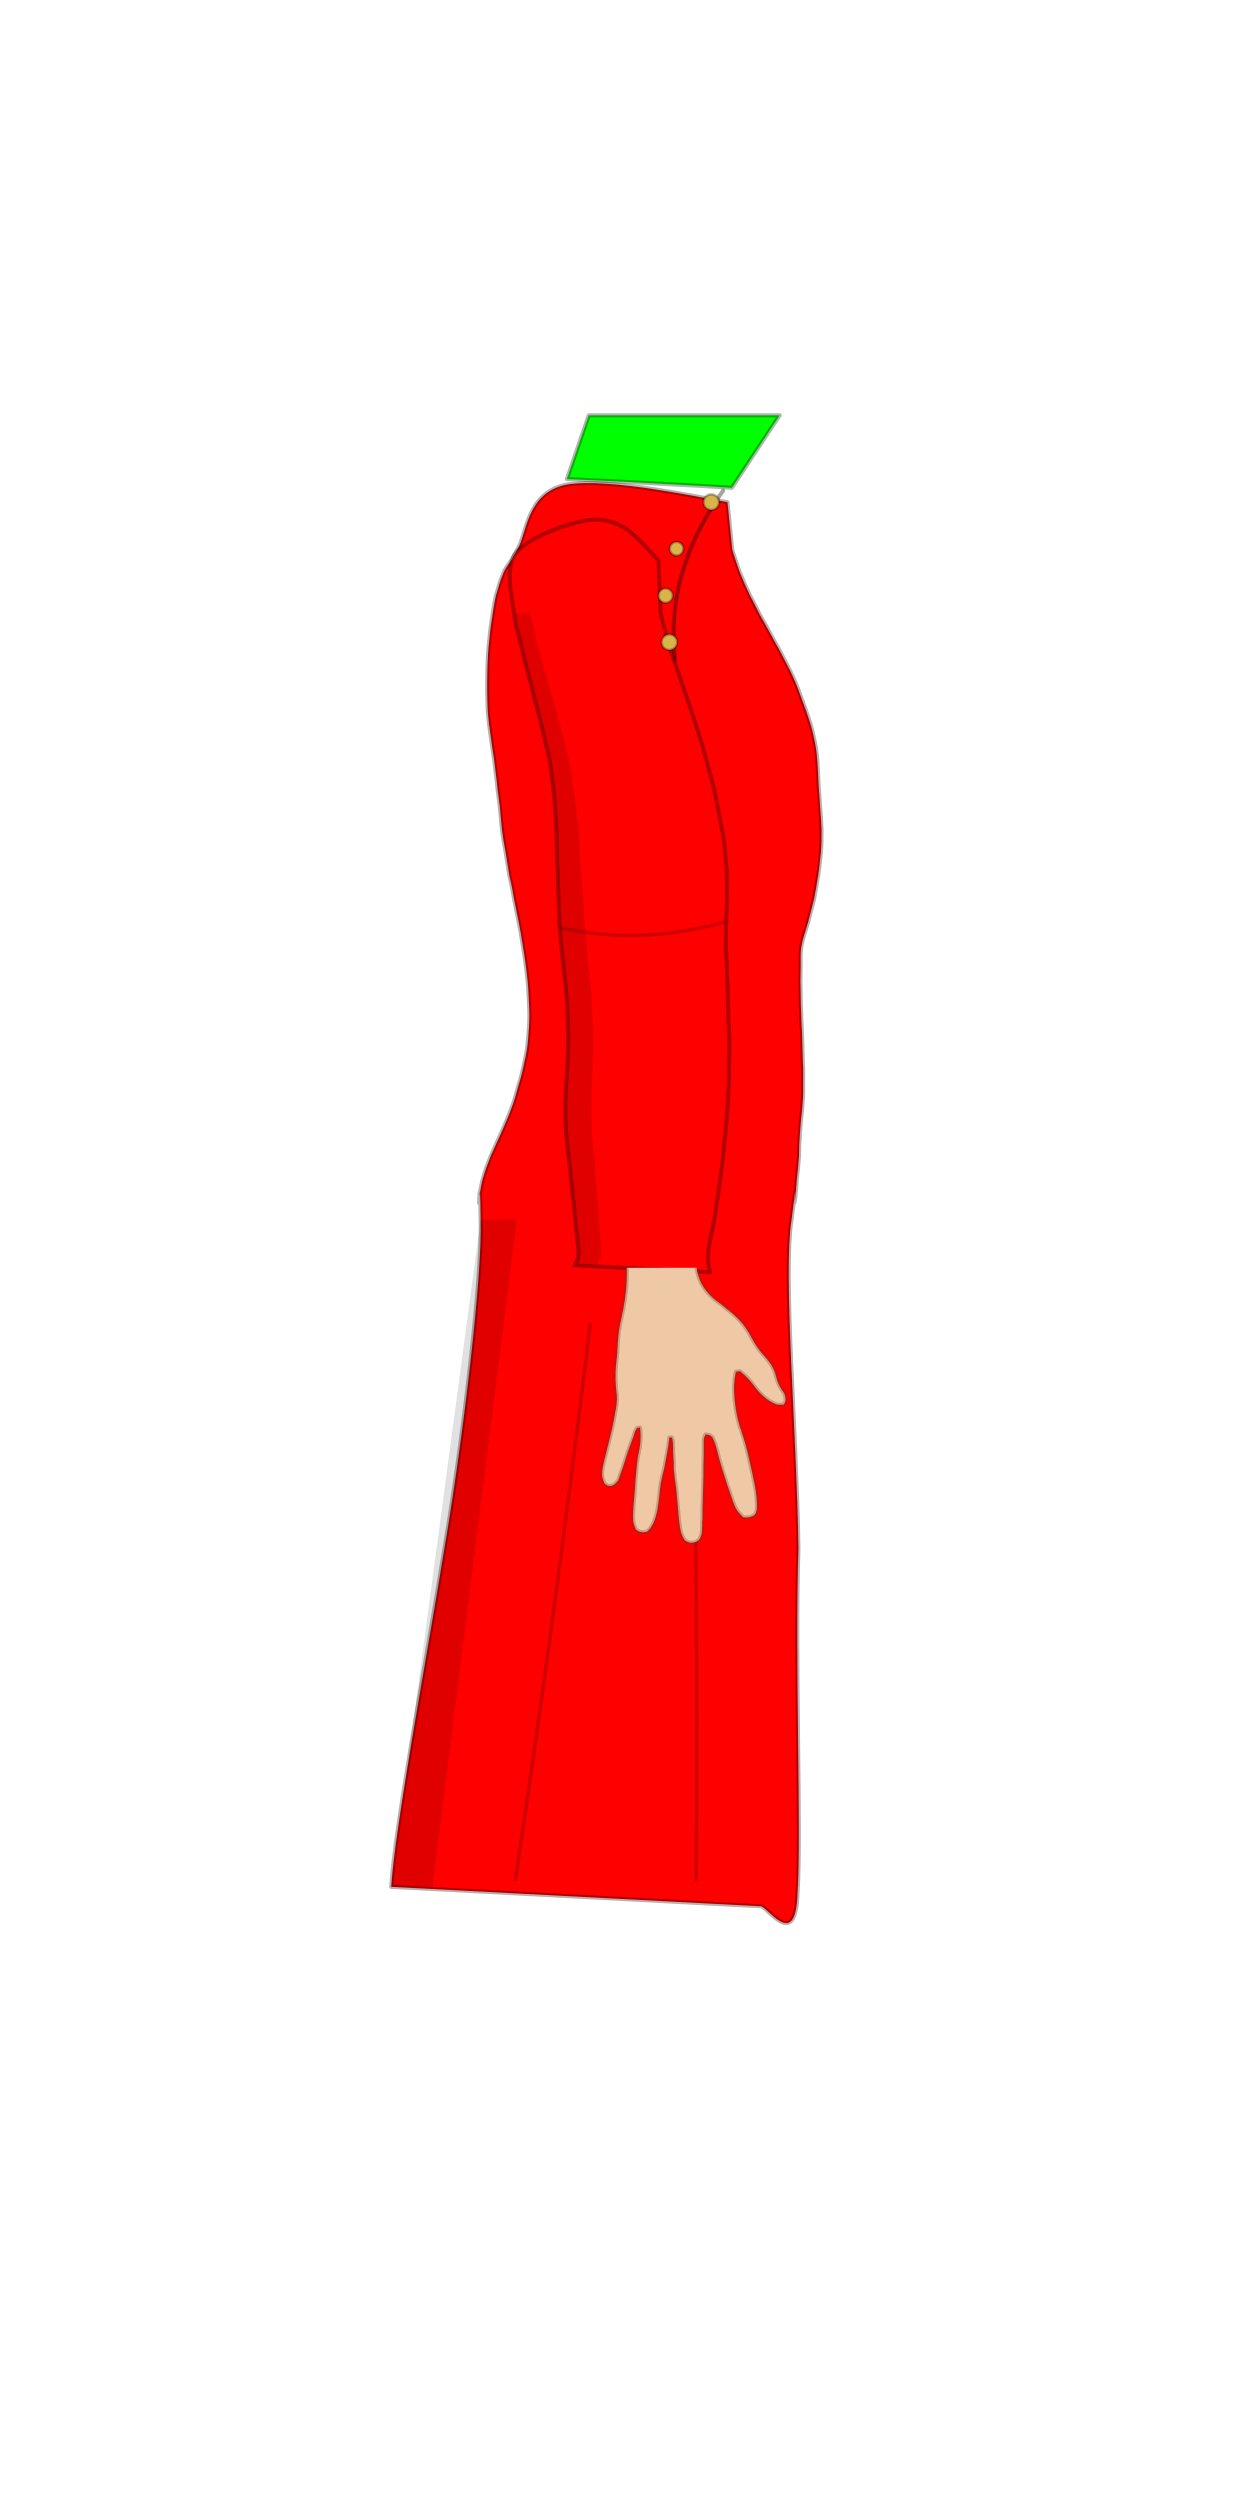
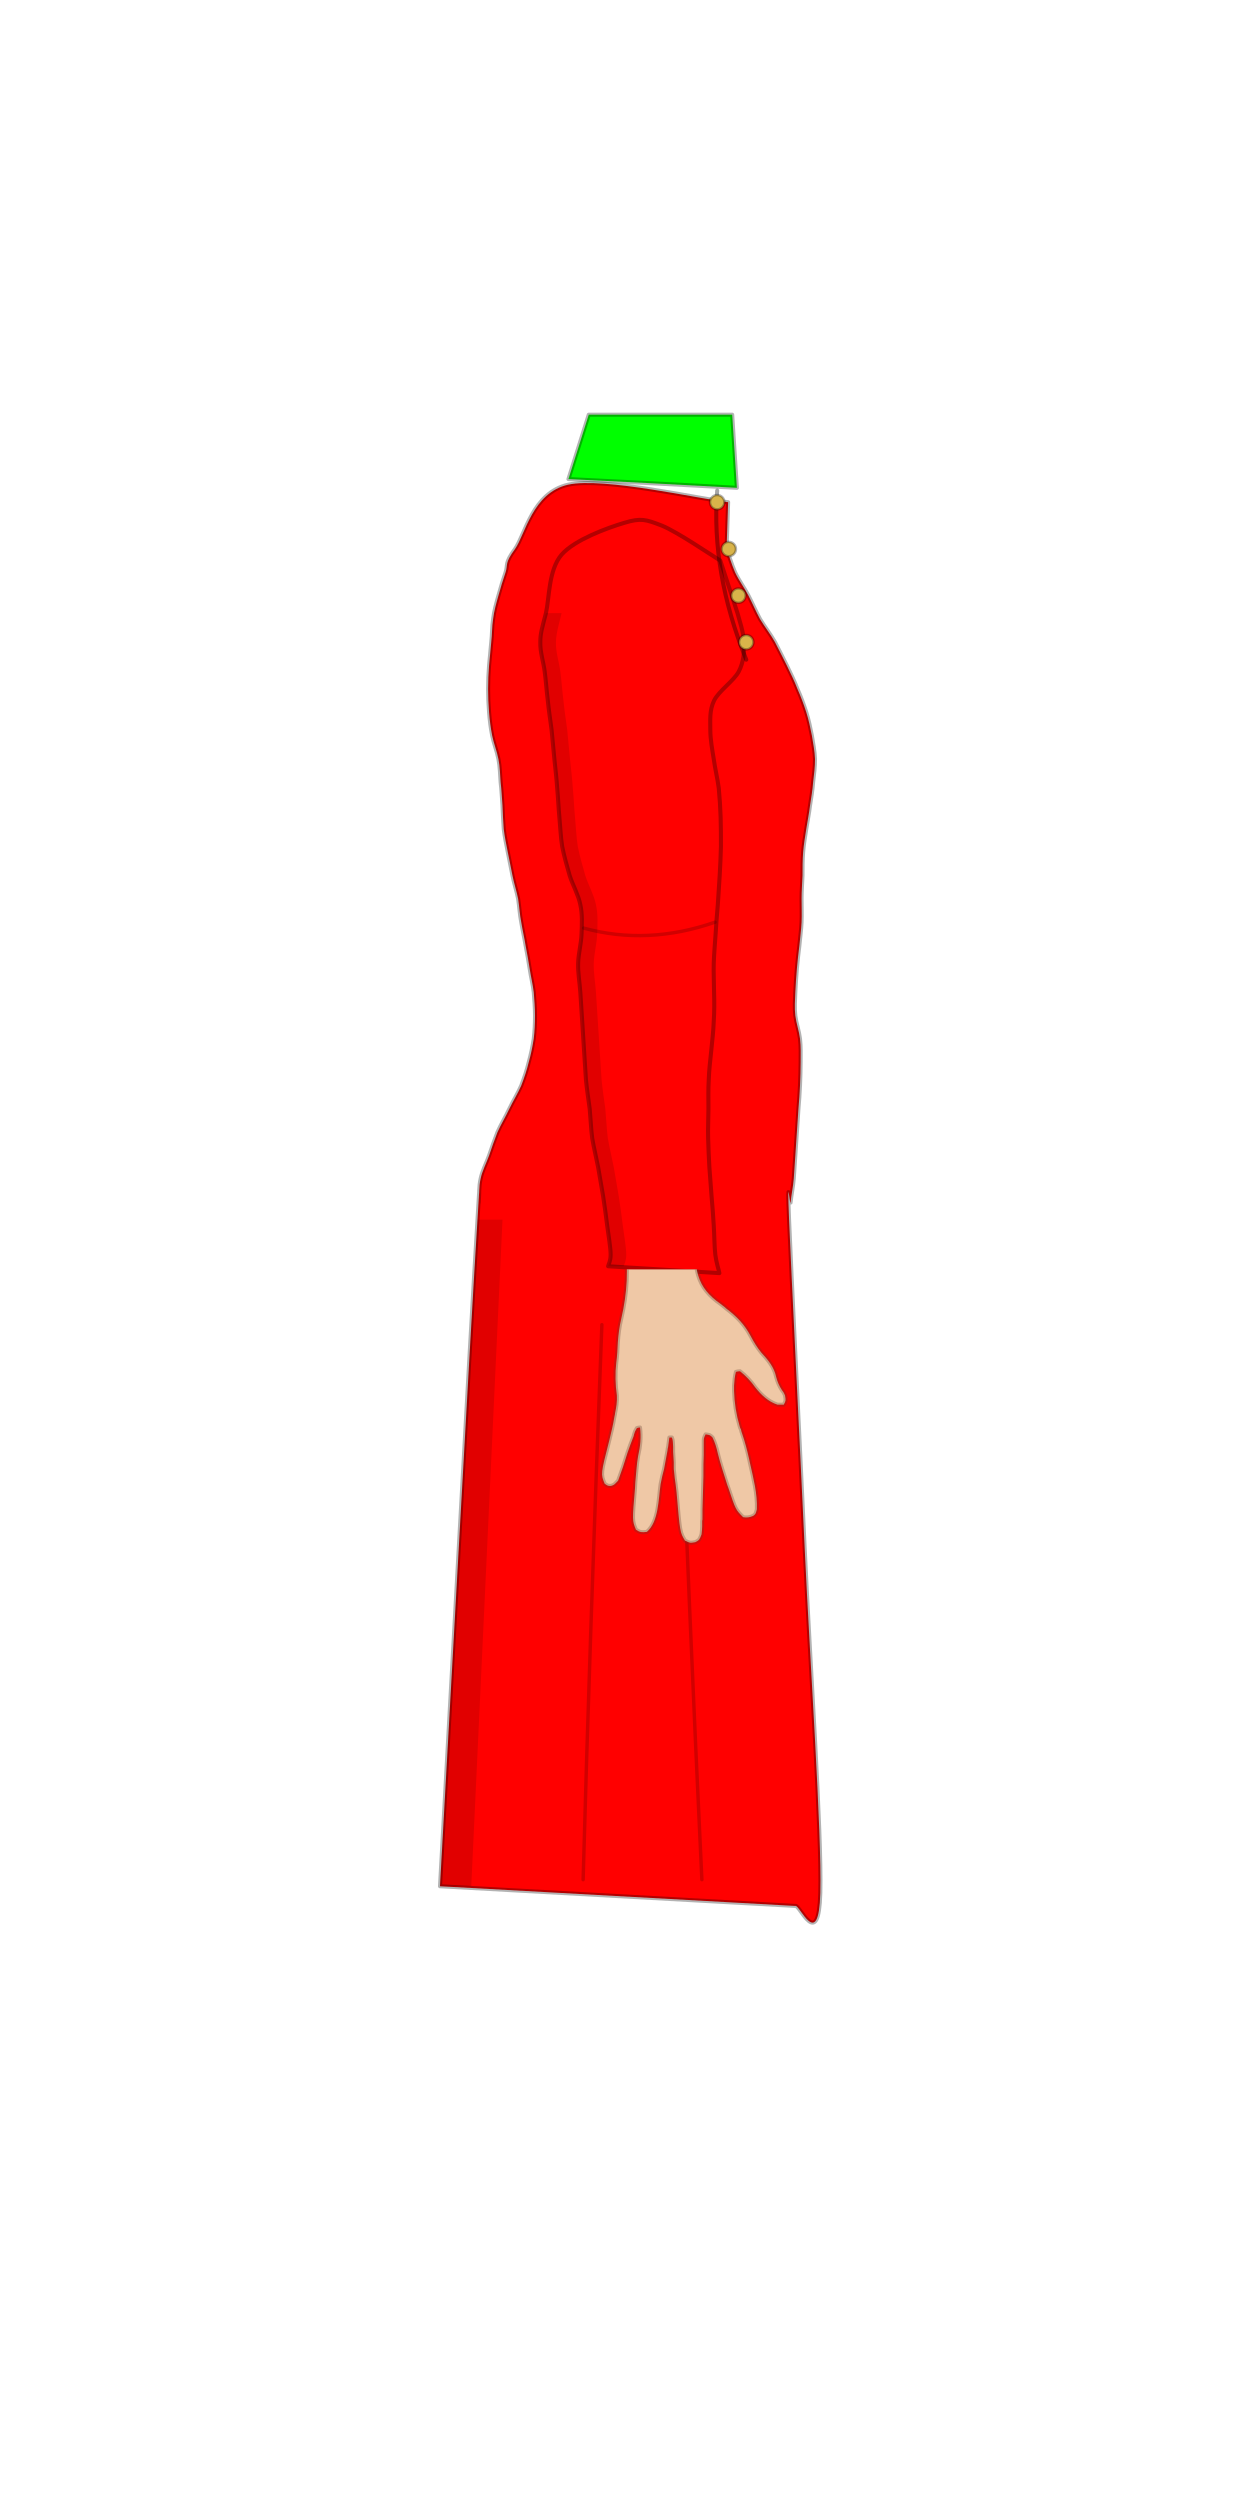
<svg xmlns="http://www.w3.org/2000/svg" viewBox="0 0 400 800">
  <g transform="matrix(-1 0 0 1 400 0)">
    <g id="ao_ngu_than_nam_trai_phai" stroke="#000" stroke-opacity="0.3" stroke-width="1.3" stroke-linejoin="round" stroke-linecap="round">
-       <path id="than_ao_phai" d="M 167.2 160.7 C 173.0 159.8 205.5 152.6 218.8 155.1 C 231.6 157.7 231.4 171.0 234.4 175.7 C 236.6 180.3 237.7 180.6 238.8 183.1 C 239.9 185.7 240.6 188.1 241.3 190.6 C 241.9 193.1 242.2 195.6 242.6 198.1 C 243.0 200.6 243.3 203.0 243.5 205.5 C 243.8 208.1 243.9 210.5 244.0 213.0 C 244.1 215.5 244.1 217.9 244.1 220.5 C 244.1 223.0 244.0 225.4 243.9 227.9 C 243.7 230.5 243.4 232.9 243.0 235.4 C 242.7 237.9 242.3 240.3 241.9 242.9 C 241.6 245.4 241.3 247.8 241.0 250.3 C 240.8 252.8 240.4 255.3 240.1 257.8 C 239.9 260.3 239.6 262.7 239.4 265.3 C 239.1 267.8 238.7 270.2 238.2 272.7 C 237.8 275.2 237.4 277.7 237.0 280.2 C 236.4 282.7 235.9 285.1 235.5 287.7 C 235.0 290.2 234.5 292.6 234.0 295.1 C 233.5 297.6 233.1 300.1 232.7 302.6 C 232.3 305.1 231.9 307.5 231.6 310.0 C 231.3 312.6 231.0 315.0 230.9 317.5 C 230.8 320.0 230.6 322.5 230.6 325.0 C 230.6 327.5 230.8 329.9 231.0 332.4 C 231.2 335.0 231.6 337.4 232.2 339.9 C 232.7 342.4 233.3 344.9 234.1 347.4 C 234.8 349.9 235.4 352.3 236.4 354.8 C 237.3 357.4 238.5 359.8 239.5 362.3 C 240.6 364.8 241.8 367.2 242.9 369.8 C 243.9 372.3 244.8 374.7 245.5 377.2 C 246.2 379.8 246.6 382.6 246.7 384.7 C 246.7 386.8 246.4 373.0 246.2 390.3 C 245.6 407.6 251.6 459.2 257.8 495.6 C 263.7 532.0 273.8 585.7 274.8 603.8 L 156.8 610.0 C 154.8 609.3 145.4 625.0 144.8 605.9 C 143.5 586.7 145.7 532.3 144.5 495.5 C 145.0 458.8 149.5 407.5 146.7 390.3 C 144.6 373.0 146.0 386.8 145.7 384.7 C 145.4 382.6 145.2 379.8 145.0 377.2 C 144.7 374.7 144.5 372.3 144.3 369.8 C 144.3 367.3 144.2 364.8 144.0 362.3 C 143.8 359.8 143.6 357.4 143.3 354.8 C 143.1 352.3 142.9 349.9 143.0 347.4 C 143.0 344.9 142.9 342.4 143.1 339.9 C 143.2 337.4 143.2 335.0 143.3 332.4 C 143.3 329.9 143.6 327.5 143.6 325.0 C 143.7 322.5 143.8 320.0 143.8 317.5 C 143.9 315.0 143.9 312.6 143.8 310.0 C 143.7 307.5 144.0 305.1 143.5 302.6 C 143.1 300.1 142.1 297.6 141.4 295.1 C 140.8 292.6 140.1 290.2 139.5 287.7 C 139.0 285.1 138.6 282.7 138.2 280.2 C 137.8 277.7 137.6 275.2 137.3 272.7 C 137.1 270.2 137.1 267.8 137.1 265.3 C 137.2 262.7 137.4 260.3 137.6 257.8 C 137.7 255.3 138.0 252.8 138.1 250.3 C 138.2 247.8 138.3 245.4 138.5 242.9 C 138.7 240.3 139.1 237.9 139.7 235.4 C 140.2 232.9 141.0 230.5 141.9 227.9 C 142.8 225.4 143.7 223.0 144.6 220.5 C 145.6 217.9 146.7 215.5 148.0 213.0 C 149.3 210.5 150.5 208.1 152.0 205.5 C 153.4 203.0 154.6 200.6 156.1 198.1 C 157.5 195.6 158.6 193.1 160.0 190.6 C 161.2 188.1 162.2 185.7 163.3 183.1 C 164.1 180.6 165.5 176.9 165.7 175.7 Z" fill="#FF0000" />
-       <path id="bong_than_phai" d="M 234.6 390.2 L 261.6 603.7 L 274.8 603.8 L 246.2 390.3 Z" fill="#000" fill-opacity="0.12" stroke="none" />
-       <path id="nep_than_phai" d="M 178.3 414.3 Q 176.6 517.5 177.2 601.5 M 211.1 423.8 Q 223.9 528.0 235.1 601.5" fill="none" stroke="#000" stroke-opacity="0.18" stroke-width="1.1" />
-       <path id="co_dung_phai" d="M 150.5 132.9 C 158.9 132.9 201.9 132.9 211.6 132.9 L 218.6 153.3 C 208.8 153.7 172.3 155.6 165.8 156.1 Z" fill="#00FF00" />
-       <path id="tay_ao_phai" d="M 189.3 179.4 C 191.1 177.5 197.1 170.2 201.4 168.2 C 206.1 166.1 209.3 165.6 215.6 167.2 C 221.9 168.8 231.8 172.7 235.4 177.5 C 238.3 182.4 236.1 191.5 235.5 196.2 C 235.0 200.9 234.2 202.4 233.5 205.5 C 232.7 208.6 232.0 211.8 231.2 214.8 C 230.3 217.9 229.5 221.1 228.8 224.2 C 227.9 227.2 227.2 230.4 226.4 233.5 C 225.7 236.6 224.9 239.7 224.2 242.8 C 223.7 245.9 223.3 249.1 222.9 252.2 C 222.7 255.2 222.3 258.4 222.2 261.5 C 221.9 264.6 221.9 267.7 221.8 270.8 C 221.8 273.9 221.7 277.1 221.5 280.2 C 221.5 283.2 221.3 286.4 221.2 289.5 C 221.1 292.6 221.0 295.8 220.7 298.8 C 220.5 301.9 220.2 305.1 219.8 308.2 C 219.5 311.2 219.1 314.4 218.8 317.5 C 218.5 320.6 218.5 323.7 218.3 326.8 C 218.1 329.9 218.1 333.1 218.2 336.1 C 218.3 339.2 218.6 342.4 218.7 345.5 C 219.0 348.5 219.1 351.7 219.1 354.8 C 219.1 357.8 219.0 361.0 218.7 364.1 C 218.4 367.1 218.0 370.3 217.7 373.3 C 217.4 376.4 217.0 379.5 216.7 382.6 C 216.3 385.7 216.0 388.8 215.8 391.9 C 215.5 394.9 214.8 399.0 214.9 401.1 C 214.9 403.3 215.8 404.2 216.1 404.9 L 172.8 407.1 C 173.0 406.1 173.6 403.7 173.4 401.2 C 173.3 398.7 172.3 395.0 171.7 391.9 C 171.2 388.9 170.7 385.7 170.3 382.7 C 169.8 379.6 169.4 376.4 169.0 373.4 C 168.6 370.3 168.4 367.1 168.0 364.1 C 167.7 361.0 167.4 357.8 167.2 354.8 C 167.0 351.7 166.9 348.5 166.7 345.5 C 166.8 342.4 166.6 339.2 166.6 336.1 C 166.5 333.1 166.7 329.9 166.9 326.8 C 166.9 323.7 167.1 320.6 167.1 317.5 C 167.3 314.4 167.4 311.2 167.4 308.1 C 167.7 305.1 167.8 301.9 167.7 298.8 C 167.7 295.7 167.5 292.6 167.4 289.5 C 167.3 286.4 167.4 283.2 167.4 280.2 C 167.5 277.1 167.9 273.9 168.1 270.8 C 168.5 267.7 169.1 264.6 169.7 261.5 C 170.3 258.4 170.9 255.2 171.6 252.1 C 172.3 249.1 173.3 245.9 174.1 242.8 C 174.9 239.7 175.8 236.6 176.8 233.5 C 177.8 230.4 178.9 227.2 179.9 224.1 C 181.0 221.1 182.0 217.9 183.1 214.8 C 184.1 211.7 185.3 208.6 186.2 205.5 C 187.1 202.4 188.2 197.7 188.6 196.2 Z" fill="#FF0000" />
-       <path id="bong_tay_phai" d="M 230.3 196.2 C 230.0 197.8 228.9 202.4 228.2 205.5 C 227.4 208.6 226.5 211.8 225.6 214.8 C 224.7 217.9 223.8 221.1 223.0 224.2 C 222.1 227.2 221.3 230.4 220.4 233.5 C 219.6 236.6 218.8 239.7 218.0 242.8 C 217.4 245.9 216.9 249.1 216.5 252.2 C 216.1 255.2 215.6 258.4 215.3 261.5 C 214.9 264.6 214.7 267.7 214.5 270.8 C 214.4 273.9 214.2 277.1 213.9 280.2 C 213.8 283.2 213.5 286.4 213.3 289.5 C 213.1 292.6 213.0 295.7 212.6 298.8 C 212.4 301.9 212.1 305.1 211.8 308.2 C 211.4 311.2 211.1 314.4 210.8 317.5 C 210.6 320.6 210.5 323.7 210.4 326.8 C 210.1 329.9 210.1 333.1 210.2 336.1 C 210.2 339.2 210.4 342.4 210.5 345.5 C 210.7 348.5 210.7 351.7 210.7 354.8 C 210.7 357.8 210.7 361.0 210.5 364.0 C 210.2 367.1 209.9 370.3 209.6 373.3 C 209.5 376.4 209.1 379.5 209.0 382.6 C 208.6 385.6 208.4 388.8 208.3 391.8 C 208.1 394.9 207.5 399.0 207.7 401.1 C 207.7 403.2 208.7 404.2 209.0 404.8 L 216.1 404.9 C 215.8 404.2 214.9 403.3 214.9 401.1 C 214.8 399.0 215.5 394.9 215.8 391.9 C 216.0 388.8 216.3 385.7 216.7 382.6 C 217.0 379.5 217.4 376.4 217.7 373.3 C 218.0 370.3 218.4 367.1 218.7 364.1 C 219.0 361.0 219.1 357.8 219.1 354.8 C 219.1 351.7 219.0 348.5 218.7 345.5 C 218.6 342.4 218.3 339.2 218.2 336.1 C 218.1 333.1 218.1 329.9 218.3 326.8 C 218.5 323.7 218.5 320.6 218.8 317.5 C 219.1 314.4 219.5 311.2 219.8 308.2 C 220.2 305.1 220.5 301.9 220.7 298.8 C 221.0 295.8 221.1 292.6 221.2 289.5 C 221.3 286.4 221.5 283.2 221.5 280.2 C 221.7 277.1 221.8 273.9 221.8 270.8 C 221.9 267.7 221.9 264.6 222.2 261.5 C 222.3 258.4 222.7 255.2 222.9 252.2 C 223.3 249.1 223.7 245.9 224.2 242.8 C 224.9 239.7 225.7 236.6 226.4 233.5 C 227.2 230.4 227.9 227.2 228.8 224.2 C 229.5 221.1 230.3 217.9 231.2 214.8 C 232.0 211.8 232.7 208.6 233.5 205.5 C 234.2 202.4 235.2 197.8 235.5 196.2 Z" fill="#000" fill-opacity="0.12" stroke="none" />
-       <path id="nep_khuyu_phai" d="M 168.3 295.1 Q 194.7 302.5 220.1 297.0" fill="none" stroke="#000" stroke-opacity="0.18" stroke-width="1.1" />
-       <clipPath id="ban_tay_cat_phai">
-         <rect x="0" y="405.7" width="400" height="394.3" />
+       <path id="than_ao_phai" d="M 167.0 160.7 C 175.5 159.8 206.9 152.6 218.2 155.1 C 229.6 157.7 231.9 171.0 235.2 175.7 C 238.6 180.3 237.4 180.6 238.2 183.1 C 239.1 185.7 239.8 188.1 240.5 190.6 C 241.2 193.1 241.9 195.5 242.2 198.1 C 242.6 200.6 242.5 203.0 242.8 205.5 C 243.0 208.1 243.3 210.5 243.5 213.0 C 243.7 215.5 243.8 217.9 243.8 220.5 C 243.8 223.0 243.7 225.4 243.5 227.9 C 243.3 230.4 243.0 232.9 242.5 235.4 C 242.0 237.9 241.0 240.3 240.5 242.9 C 240.0 245.4 240.0 247.8 239.8 250.3 C 239.5 252.8 239.4 255.3 239.2 257.8 C 239.1 260.3 239.0 262.7 238.8 265.3 C 238.5 267.8 238.0 270.2 237.5 272.7 C 237.0 275.2 236.5 277.7 236.0 280.2 C 235.5 282.7 234.7 285.1 234.2 287.6 C 233.8 290.2 233.7 292.6 233.2 295.1 C 232.8 297.6 232.2 300.1 231.8 302.6 C 231.3 305.1 230.9 307.5 230.5 310.0 C 230.1 312.6 229.5 315.0 229.2 317.5 C 229.0 320.0 228.8 322.5 228.8 325.0 C 228.8 327.5 228.9 329.9 229.2 332.4 C 229.6 335.0 230.1 337.4 230.8 339.9 C 231.4 342.4 232.2 344.8 233.2 347.4 C 234.3 349.9 235.8 352.3 237.0 354.8 C 238.2 357.4 239.7 359.8 240.8 362.3 C 241.8 364.8 242.6 367.2 243.5 369.8 C 244.4 372.3 245.7 374.7 246.2 377.2 C 246.8 379.7 246.6 382.5 246.8 384.7 C 246.9 386.8 246.2 373.0 247.2 390.3 C 248.3 407.6 251.2 459.1 253.2 495.5 C 255.2 531.9 258.2 585.6 259.2 603.6 L 145.5 609.9 C 144.2 609.2 138.0 624.8 137.5 605.7 C 137.0 586.6 140.8 532.2 142.5 495.5 C 144.2 458.7 146.8 407.6 147.5 390.3 C 148.2 373.0 147.2 386.8 147.0 384.7 C 146.8 382.5 146.2 379.7 146.0 377.2 C 145.8 374.7 145.7 372.3 145.5 369.8 C 145.3 367.2 145.2 364.8 145.0 362.3 C 144.8 359.8 144.7 357.4 144.5 354.8 C 144.3 352.3 144.1 349.9 144.0 347.4 C 143.9 344.8 143.8 342.4 143.8 339.9 C 143.8 337.4 143.7 335.0 144.0 332.4 C 144.3 329.9 145.2 327.5 145.5 325.0 C 145.8 322.5 145.6 320.0 145.5 317.5 C 145.4 315.0 145.2 312.6 145.0 310.0 C 144.8 307.5 144.5 305.1 144.2 302.6 C 144.0 300.1 143.6 297.6 143.5 295.1 C 143.4 292.6 143.5 290.2 143.5 287.6 C 143.5 285.1 143.3 282.7 143.2 280.2 C 143.2 277.7 143.2 275.2 143.0 272.7 C 142.8 270.2 142.4 267.8 142.0 265.3 C 141.6 262.7 141.1 260.3 140.8 257.8 C 140.4 255.3 140.0 252.8 139.8 250.3 C 139.5 247.8 139.2 245.4 139.2 242.9 C 139.3 240.3 139.8 237.9 140.2 235.4 C 140.7 232.9 141.2 230.4 142.0 227.9 C 142.8 225.4 143.7 223.0 144.8 220.5 C 145.8 217.9 147.0 215.5 148.2 213.0 C 149.5 210.5 150.6 208.1 152.0 205.5 C 153.4 203.0 155.3 200.6 156.8 198.1 C 158.2 195.5 159.2 193.1 160.5 190.6 C 161.8 188.1 163.6 185.7 164.8 183.1 C 165.9 180.6 167.0 176.9 167.5 175.7 Z" fill="#FF0000" />
+       <path id="bong_than_phai" d="M 239.2 390.3 L 249.2 603.6 L 259.2 603.6 L 247.2 390.3 Z" fill="#000" fill-opacity="0.12" stroke="none" />
+       <path id="nep_than_phai" d="M 183.4 414.6 Q 179.4 517.5 175.4 601.5 M 207.4 423.9 Q 211.4 528.0 213.4 601.5" fill="none" stroke="#000" stroke-opacity="0.18" stroke-width="1.1" />
+       <path id="co_dung_phai" d="M 165.7 132.7 C 173.3 132.7 203.9 132.7 211.6 132.7 L 218.1 153.3 C 209.1 153.7 173.1 155.6 164.2 156.1 Z" fill="#00FF00" />
+       <path id="tay_ao_phai" d="M 169.5 179.4 C 172.6 177.5 183.1 170.3 188.2 168.2 C 193.4 166.2 194.9 165.7 200.2 167.3 C 205.6 168.9 216.1 172.7 220.3 177.5 C 224.5 182.4 224.2 191.5 225.3 196.2 C 226.5 200.9 227.1 202.5 227.1 205.5 C 227.2 208.6 226.1 211.8 225.7 214.9 C 225.3 217.9 225.1 221.1 224.7 224.2 C 224.4 227.3 223.9 230.4 223.5 233.5 C 223.2 236.6 222.9 239.8 222.6 242.9 C 222.3 245.9 221.9 249.1 221.7 252.2 C 221.4 255.3 221.3 258.4 221.0 261.5 C 220.7 264.6 220.6 267.8 220.1 270.9 C 219.5 273.9 218.6 277.1 217.7 280.2 C 216.7 283.3 214.9 286.4 214.3 289.5 C 213.6 292.6 213.8 295.8 213.9 298.8 C 214.0 301.9 214.9 305.1 215.0 308.2 C 215.1 311.3 214.5 314.4 214.3 317.5 C 214.1 320.6 213.9 323.8 213.7 326.8 C 213.5 329.9 213.3 333.1 213.1 336.2 C 212.9 339.2 212.7 342.4 212.5 345.5 C 212.2 348.6 211.7 351.8 211.3 354.8 C 211.0 357.9 210.9 361.1 210.5 364.2 C 210.0 367.2 209.2 370.4 208.6 373.5 C 208.1 376.6 207.5 379.7 207.0 382.8 C 206.5 385.9 206.1 389.1 205.7 392.2 C 205.3 395.2 204.6 399.3 204.6 401.5 C 204.6 403.6 205.3 404.6 205.4 405.2 L 169.8 407.4 C 170.0 406.3 170.8 404.0 171.1 401.5 C 171.4 399.0 171.4 395.2 171.6 392.2 C 171.8 389.1 172.0 385.9 172.3 382.8 C 172.5 379.7 172.8 376.6 173.0 373.5 C 173.2 370.4 173.3 367.2 173.4 364.2 C 173.5 361.1 173.3 357.9 173.3 354.8 C 173.3 351.8 173.4 348.6 173.2 345.5 C 173.1 342.4 172.7 339.2 172.4 336.2 C 172.1 333.1 171.7 329.9 171.6 326.8 C 171.4 323.8 171.4 320.6 171.5 317.5 C 171.5 314.4 171.7 311.3 171.6 308.2 C 171.5 305.1 171.2 301.9 171.0 298.8 C 170.8 295.8 170.6 292.6 170.3 289.5 C 170.1 286.4 169.9 283.3 169.7 280.2 C 169.5 277.1 169.4 273.9 169.3 270.9 C 169.3 267.8 169.3 264.6 169.4 261.5 C 169.5 258.4 169.7 255.3 170.0 252.2 C 170.4 249.1 171.2 245.9 171.6 242.9 C 172.1 239.8 172.7 236.6 172.7 233.5 C 172.7 230.4 173.0 227.3 171.5 224.2 C 170.0 221.1 165.2 217.9 163.6 214.9 C 162.0 211.8 161.8 208.6 161.9 205.5 C 162.0 202.5 163.6 197.8 164.0 196.2 Z" fill="#FF0000" />
+       <path id="bong_tay_phai" d="M 220.3 196.2 C 220.6 197.8 222.1 202.5 222.1 205.5 C 222.2 208.6 221.1 211.8 220.7 214.9 C 220.3 217.9 220.1 221.1 219.7 224.2 C 219.4 227.3 218.9 230.4 218.5 233.5 C 218.2 236.6 217.9 239.8 217.6 242.9 C 217.3 245.9 216.9 249.1 216.7 252.2 C 216.4 255.3 216.3 258.4 216.0 261.5 C 215.7 264.6 215.6 267.8 215.1 270.9 C 214.5 273.9 213.6 277.1 212.7 280.2 C 211.7 283.3 209.9 286.4 209.3 289.5 C 208.6 292.6 208.8 295.8 208.9 298.8 C 209.0 301.9 209.9 305.1 210.0 308.2 C 210.1 311.3 209.5 314.4 209.3 317.5 C 209.1 320.6 208.9 323.8 208.7 326.8 C 208.5 329.9 208.3 333.1 208.1 336.2 C 207.9 339.2 207.7 342.4 207.5 345.5 C 207.2 348.6 206.7 351.8 206.3 354.8 C 206.0 357.9 205.9 361.1 205.5 364.2 C 205.0 367.2 204.2 370.4 203.6 373.5 C 203.1 376.6 202.5 379.7 202.0 382.8 C 201.5 385.9 201.1 389.1 200.7 392.2 C 200.3 395.2 199.6 399.3 199.6 401.5 C 199.6 403.6 200.3 404.6 200.4 405.2 L 205.4 405.2 C 205.3 404.6 204.6 403.6 204.6 401.5 C 204.6 399.3 205.3 395.2 205.7 392.2 C 206.1 389.1 206.5 385.9 207.0 382.8 C 207.5 379.7 208.1 376.6 208.6 373.5 C 209.2 370.4 210.0 367.2 210.5 364.2 C 210.9 361.1 211.0 357.9 211.3 354.8 C 211.7 351.8 212.2 348.6 212.5 345.5 C 212.7 342.4 212.9 339.2 213.1 336.2 C 213.3 333.1 213.5 329.9 213.7 326.8 C 213.9 323.8 214.1 320.6 214.3 317.5 C 214.5 314.4 215.1 311.3 215.0 308.2 C 214.9 305.1 214.0 301.9 213.9 298.8 C 213.8 295.8 213.6 292.6 214.3 289.5 C 214.9 286.4 216.7 283.3 217.7 280.2 C 218.6 277.1 219.5 273.9 220.1 270.9 C 220.6 267.8 220.7 264.6 221.0 261.5 C 221.3 258.4 221.4 255.3 221.7 252.2 C 221.9 249.1 222.3 245.9 222.6 242.9 C 222.9 239.8 223.2 236.6 223.5 233.5 C 223.9 230.4 224.4 227.3 224.7 224.2 C 225.1 221.1 225.3 217.9 225.7 214.9 C 226.1 211.8 227.2 208.6 227.1 205.5 C 227.1 202.5 225.6 197.8 225.3 196.2 Z" fill="#000" fill-opacity="0.12" stroke="none" />
+       <path id="nep_khuyu_phai" d="M 171.2 295.1 Q 192.8 302.6 213.2 297.0" fill="none" stroke="#000" stroke-opacity="0.18" stroke-width="1.1" />
+       <clipPath id="cat_tay_ngu_than_nam_phai">
+         <rect x="0" y="406.2" width="400" height="393.8" />
      </clipPath>
-       <g id="ban_tay_phai" clip-path="url(#ban_tay_cat_phai)" stroke="#5E3A2C" stroke-width="1.3" stroke-linejoin="round">
+       <g id="ban_tay_phai" clip-path="url(#cat_tay_ngu_than_nam_phai)" stroke="#5E3A2C" stroke-width="1.3" stroke-linejoin="round">
        <path d="M 213.0 174.8 C 215.7 177.0 218.2 179.3 218.7 182.9 C 218.8 184.0 218.8 184.0 218.5 184.5 C 218.5 186.2 218.7 187.8 218.9 189.4 C 219.0 190.5 219.0 190.5 219.0 192.4 C 219.1 192.9 219.2 193.5 219.2 194.0 C 220.4 194.7 220.4 194.7 221.8 195.2 C 223.8 197.6 224.8 199.8 225.1 202.8 C 225.0 204.0 225.0 204.0 224.3 205.5 C 223.2 207.9 223.2 210.5 223.0 213.2 C 222.8 217.1 222.3 220.9 221.8 224.8 C 221.1 229.0 220.7 233.2 220.2 237.4 C 220.2 238.2 220.1 239.1 220.0 239.9 C 219.8 241.8 219.6 243.8 219.3 245.8 C 219.2 247.1 219.1 248.4 218.9 249.7 C 218.4 254.4 218.0 259.1 217.6 263.8 C 217.5 265.1 217.4 266.4 217.2 267.8 C 217.2 268.2 217.2 268.6 217.1 269.1 C 217.1 269.3 217.1 269.3 217.0 270.4 C 217.0 270.8 216.9 271.1 216.9 271.5 C 216.7 272.9 216.1 274.2 215.5 275.5 C 215.3 276.2 215.2 276.9 215.1 277.7 C 214.7 279.7 213.8 281.2 212.8 283.0 C 209.3 289.4 210.0 298.7 211.1 305.6 C 211.5 309.9 210.9 314.3 210.6 318.6 C 210.5 319.1 210.5 319.6 210.4 320.2 C 210.3 321.4 210.3 322.5 210.2 323.6 C 210.1 325.3 209.9 327.1 209.8 328.8 C 209.5 332.1 209.3 335.4 209.0 338.8 C 208.9 339.3 208.9 339.9 208.9 340.4 C 208.8 342.0 208.6 343.6 208.5 345.2 C 208.4 345.5 208.4 345.5 208.3 346.7 C 208.1 349.7 207.7 352.7 207.0 355.7 C 206.7 357.4 206.6 359.1 206.4 360.8 C 206.1 364.7 205.4 368.5 204.6 372.3 C 204.2 374.2 203.8 376.1 203.4 377.9 C 203.3 378.1 203.3 378.1 203.1 379.1 C 202.2 383.6 201.6 388.1 200.9 392.6 C 200.7 394.2 200.4 395.9 200.2 397.6 C 198.8 405.9 199.3 413.8 201.2 422.0 C 201.8 424.5 202.1 426.9 202.3 429.6 C 202.4 431.7 202.5 433.9 202.8 436.1 C 203.2 439.5 203.1 443.1 202.6 446.6 C 202.5 448.5 202.8 450.4 203.2 452.3 C 203.2 452.5 203.2 452.5 203.4 453.4 C 203.8 455.9 204.4 458.3 205.0 460.8 C 207.8 471.7 207.8 471.7 206.5 474.8 C 205.5 475.5 205.5 475.5 204.5 475.5 C 203.5 475.2 203.5 475.2 202.2 473.8 C 201.1 470.9 200.1 467.9 199.2 464.9 C 198.6 463.1 197.9 461.3 197.2 459.5 C 197.2 459.3 197.2 459.3 196.8 458.1 C 196.6 457.7 196.4 457.4 196.2 457.0 C 195.9 456.9 195.6 456.8 195.2 456.8 C 194.8 459.8 195.1 462.9 195.8 465.9 C 196.3 468.6 196.4 471.5 196.7 474.3 C 196.7 474.9 196.8 475.6 196.8 476.2 C 197.7 486.6 197.7 486.6 196.5 489.5 C 195.2 490.4 194.6 490.4 193.0 490.2 C 189.2 487.0 189.3 479.6 188.6 474.9 C 188.3 473.2 187.9 471.6 187.5 470.1 C 187.1 468.1 186.8 466.2 186.4 464.2 C 186.4 463.9 186.3 463.4 186.2 463.0 C 186.1 462.0 185.9 461.0 185.8 460.0 C 185.5 460.0 185.2 460.0 185.0 460.0 C 184.6 460.9 184.7 462.0 184.6 463.0 C 184.6 463.6 184.6 464.1 184.6 464.6 C 184.5 465.7 184.5 466.8 184.4 467.9 C 184.4 468.4 184.4 468.9 184.4 469.4 C 184.4 469.9 184.4 470.4 184.3 470.9 C 184.2 472.3 184.0 473.6 183.8 475.0 C 183.7 475.9 183.6 476.8 183.5 477.6 C 182.4 490.4 182.4 490.4 180.8 493.0 C 179.2 493.8 179.2 493.8 177.5 493.5 C 176.2 492.8 176.2 492.8 175.5 491.0 C 175.4 490.1 175.3 489.2 175.3 488.4 C 175.3 487.8 175.3 487.3 175.3 486.7 C 175.2 486.4 175.2 486.4 175.2 484.9 C 175.2 484.3 175.2 483.7 175.2 483.1 C 175.1 479.5 175.0 475.9 174.9 472.4 C 174.9 472.0 174.9 471.6 174.9 471.2 C 174.9 469.4 174.9 467.5 174.8 465.6 C 174.8 464.9 174.8 464.2 174.8 463.6 C 174.8 462.9 174.8 462.3 174.8 461.7 C 174.8 460.2 174.8 460.2 174.2 459.0 C 172.8 459.2 172.8 459.2 172.0 460.0 C 171.2 461.6 170.7 463.3 170.3 465.1 C 169.5 468.4 168.4 471.6 167.4 474.8 C 167.2 475.3 167.1 475.8 166.9 476.2 C 164.6 483.1 164.6 483.1 162.2 485.5 C 161.0 485.7 160.2 485.6 159.0 485.1 C 158.2 484.5 158.2 484.5 157.8 483.0 C 157.6 478.0 158.9 473.1 160.0 468.2 C 160.1 467.8 160.2 467.3 160.3 466.8 C 160.9 464.1 161.6 461.4 162.5 458.8 C 162.7 458.3 162.8 457.9 162.9 457.4 C 163.1 457.1 163.2 456.8 163.3 456.4 C 164.4 452.7 165.0 448.9 165.1 445.1 C 165.1 444.5 165.1 443.9 165.1 443.4 C 165.0 441.9 164.9 440.5 164.5 439.0 C 164.1 438.9 163.7 438.8 163.2 438.8 C 161.3 440.3 159.7 442.0 158.3 444.0 C 156.4 446.4 154.2 448.5 151.2 449.5 C 150.6 449.5 149.9 449.5 149.2 449.5 C 148.5 448.2 148.5 448.2 148.8 446.5 C 149.2 445.6 149.2 445.6 149.8 444.8 C 150.7 443.4 151.2 442.2 151.6 440.7 C 152.3 437.4 154.2 435.2 156.4 432.8 C 157.7 431.2 158.8 429.4 159.8 427.5 C 161.7 423.9 164.2 421.3 167.5 418.8 C 167.9 418.4 168.3 418.1 168.7 417.8 C 169.3 417.3 170.0 416.8 170.7 416.3 C 174.1 413.6 176.1 410.8 177.0 406.5 C 177.2 404.1 177.3 401.7 177.4 399.3 C 177.4 398.5 177.5 397.7 177.5 396.9 C 177.6 395.8 177.6 394.6 177.7 393.4 C 177.8 388.6 178.1 383.8 178.4 379.0 C 178.5 376.9 178.6 374.9 178.7 372.8 C 178.7 372.4 178.7 372.0 178.7 371.6 C 178.8 366.6 178.8 361.7 178.8 356.7 C 178.8 355.8 178.8 354.9 178.8 354.0 C 178.8 348.2 178.2 342.6 177.4 336.9 C 176.6 330.6 176.2 324.4 176.3 318.1 C 176.4 307.5 175.4 297.0 174.3 286.5 C 172.9 272.3 172.9 258.4 175.1 244.3 C 176.3 236.5 176.6 228.9 174.5 221.2 C 173.4 220.1 172.3 219.4 171.0 218.5 C 168.6 216.8 166.6 214.8 165.0 212.2 C 165.2 210.9 165.2 210.9 165.8 209.8 C 166.0 208.0 165.8 207.2 165.4 205.5 C 164.7 202.9 164.6 201.0 165.8 198.5 C 166.0 198.2 166.2 197.9 166.5 197.7 C 167.5 196.1 167.9 194.5 168.3 192.7 C 169.1 189.2 169.1 189.2 170.2 187.8 C 171.1 187.2 171.1 187.2 172.2 186.7 C 172.5 186.6 172.9 186.4 173.2 186.2 C 174.2 185.8 174.2 185.8 175.7 185.3 C 176.1 185.1 176.4 184.9 176.8 184.8 C 177.1 183.2 177.1 183.2 177.2 181.5 C 179.0 177.1 182.8 174.4 187.0 172.5 C 195.5 169.2 205.2 170.1 213.0 174.8 Z" fill="#EFC8A6" />
        <path fill="#D29A78" fill-opacity="0.4" stroke="none" d="" />
      </g>
    </g>
  </g>
  <g id="ao_ngu_than_nam_khuy_phai" stroke="#000" stroke-linecap="round">
-     <path d="M 231.4 157.0 Q 212.8 183.1 216.0 211.1" fill="none" stroke-opacity="0.35" stroke-width="1.3" />
+     <path d="M 229.5 157.0 Q 227.5 183.1 238.8 211.1" fill="none" stroke-opacity="0.35" stroke-width="1.3" />
    <g fill="#D9B44A" stroke-opacity="0.3" stroke-width="0.8">
-       <circle cx="227.6" cy="160.7" r="2.5" />
-       <circle cx="216.5" cy="175.6" r="2.2" />
-       <circle cx="213.0" cy="190.6" r="2.3" />
-       <circle cx="214.2" cy="205.5" r="2.5" />
+       <circle cx="229.5" cy="160.7" r="2.3" />
+       <circle cx="233.2" cy="175.7" r="2.3" />
+       <circle cx="236.3" cy="190.6" r="2.3" />
+       <circle cx="238.8" cy="205.5" r="2.3" />
    </g>
  </g>
</svg>
